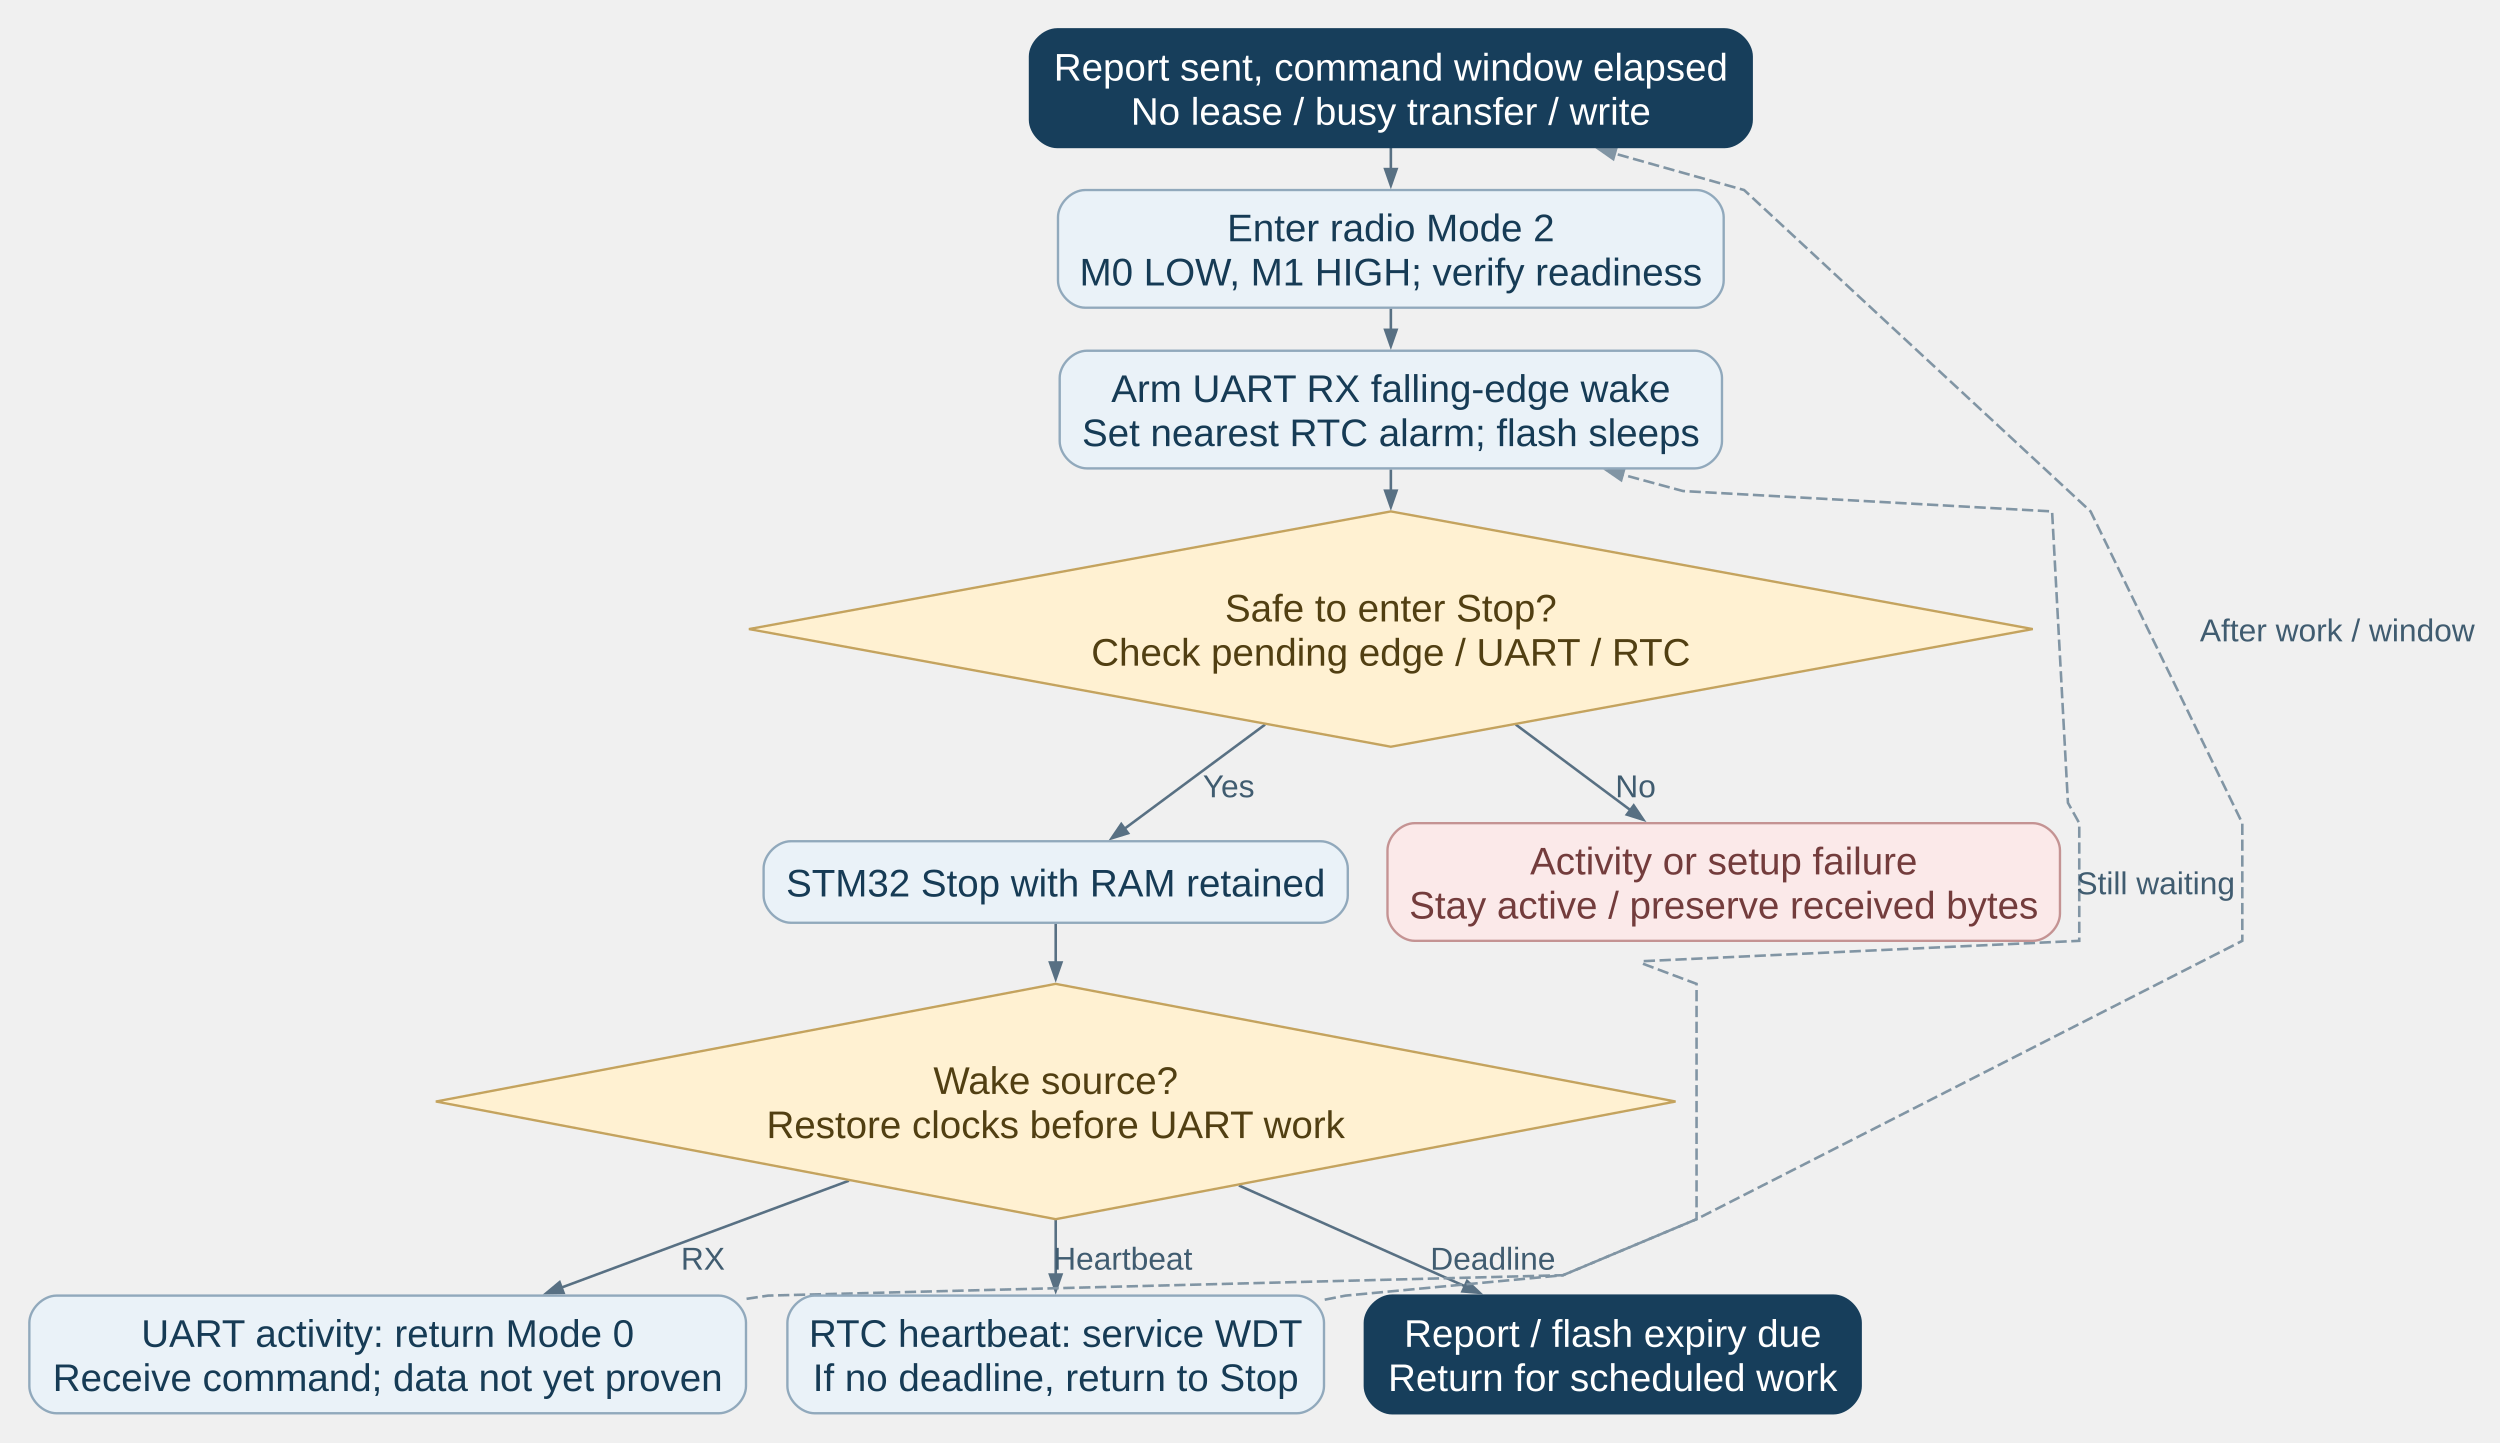
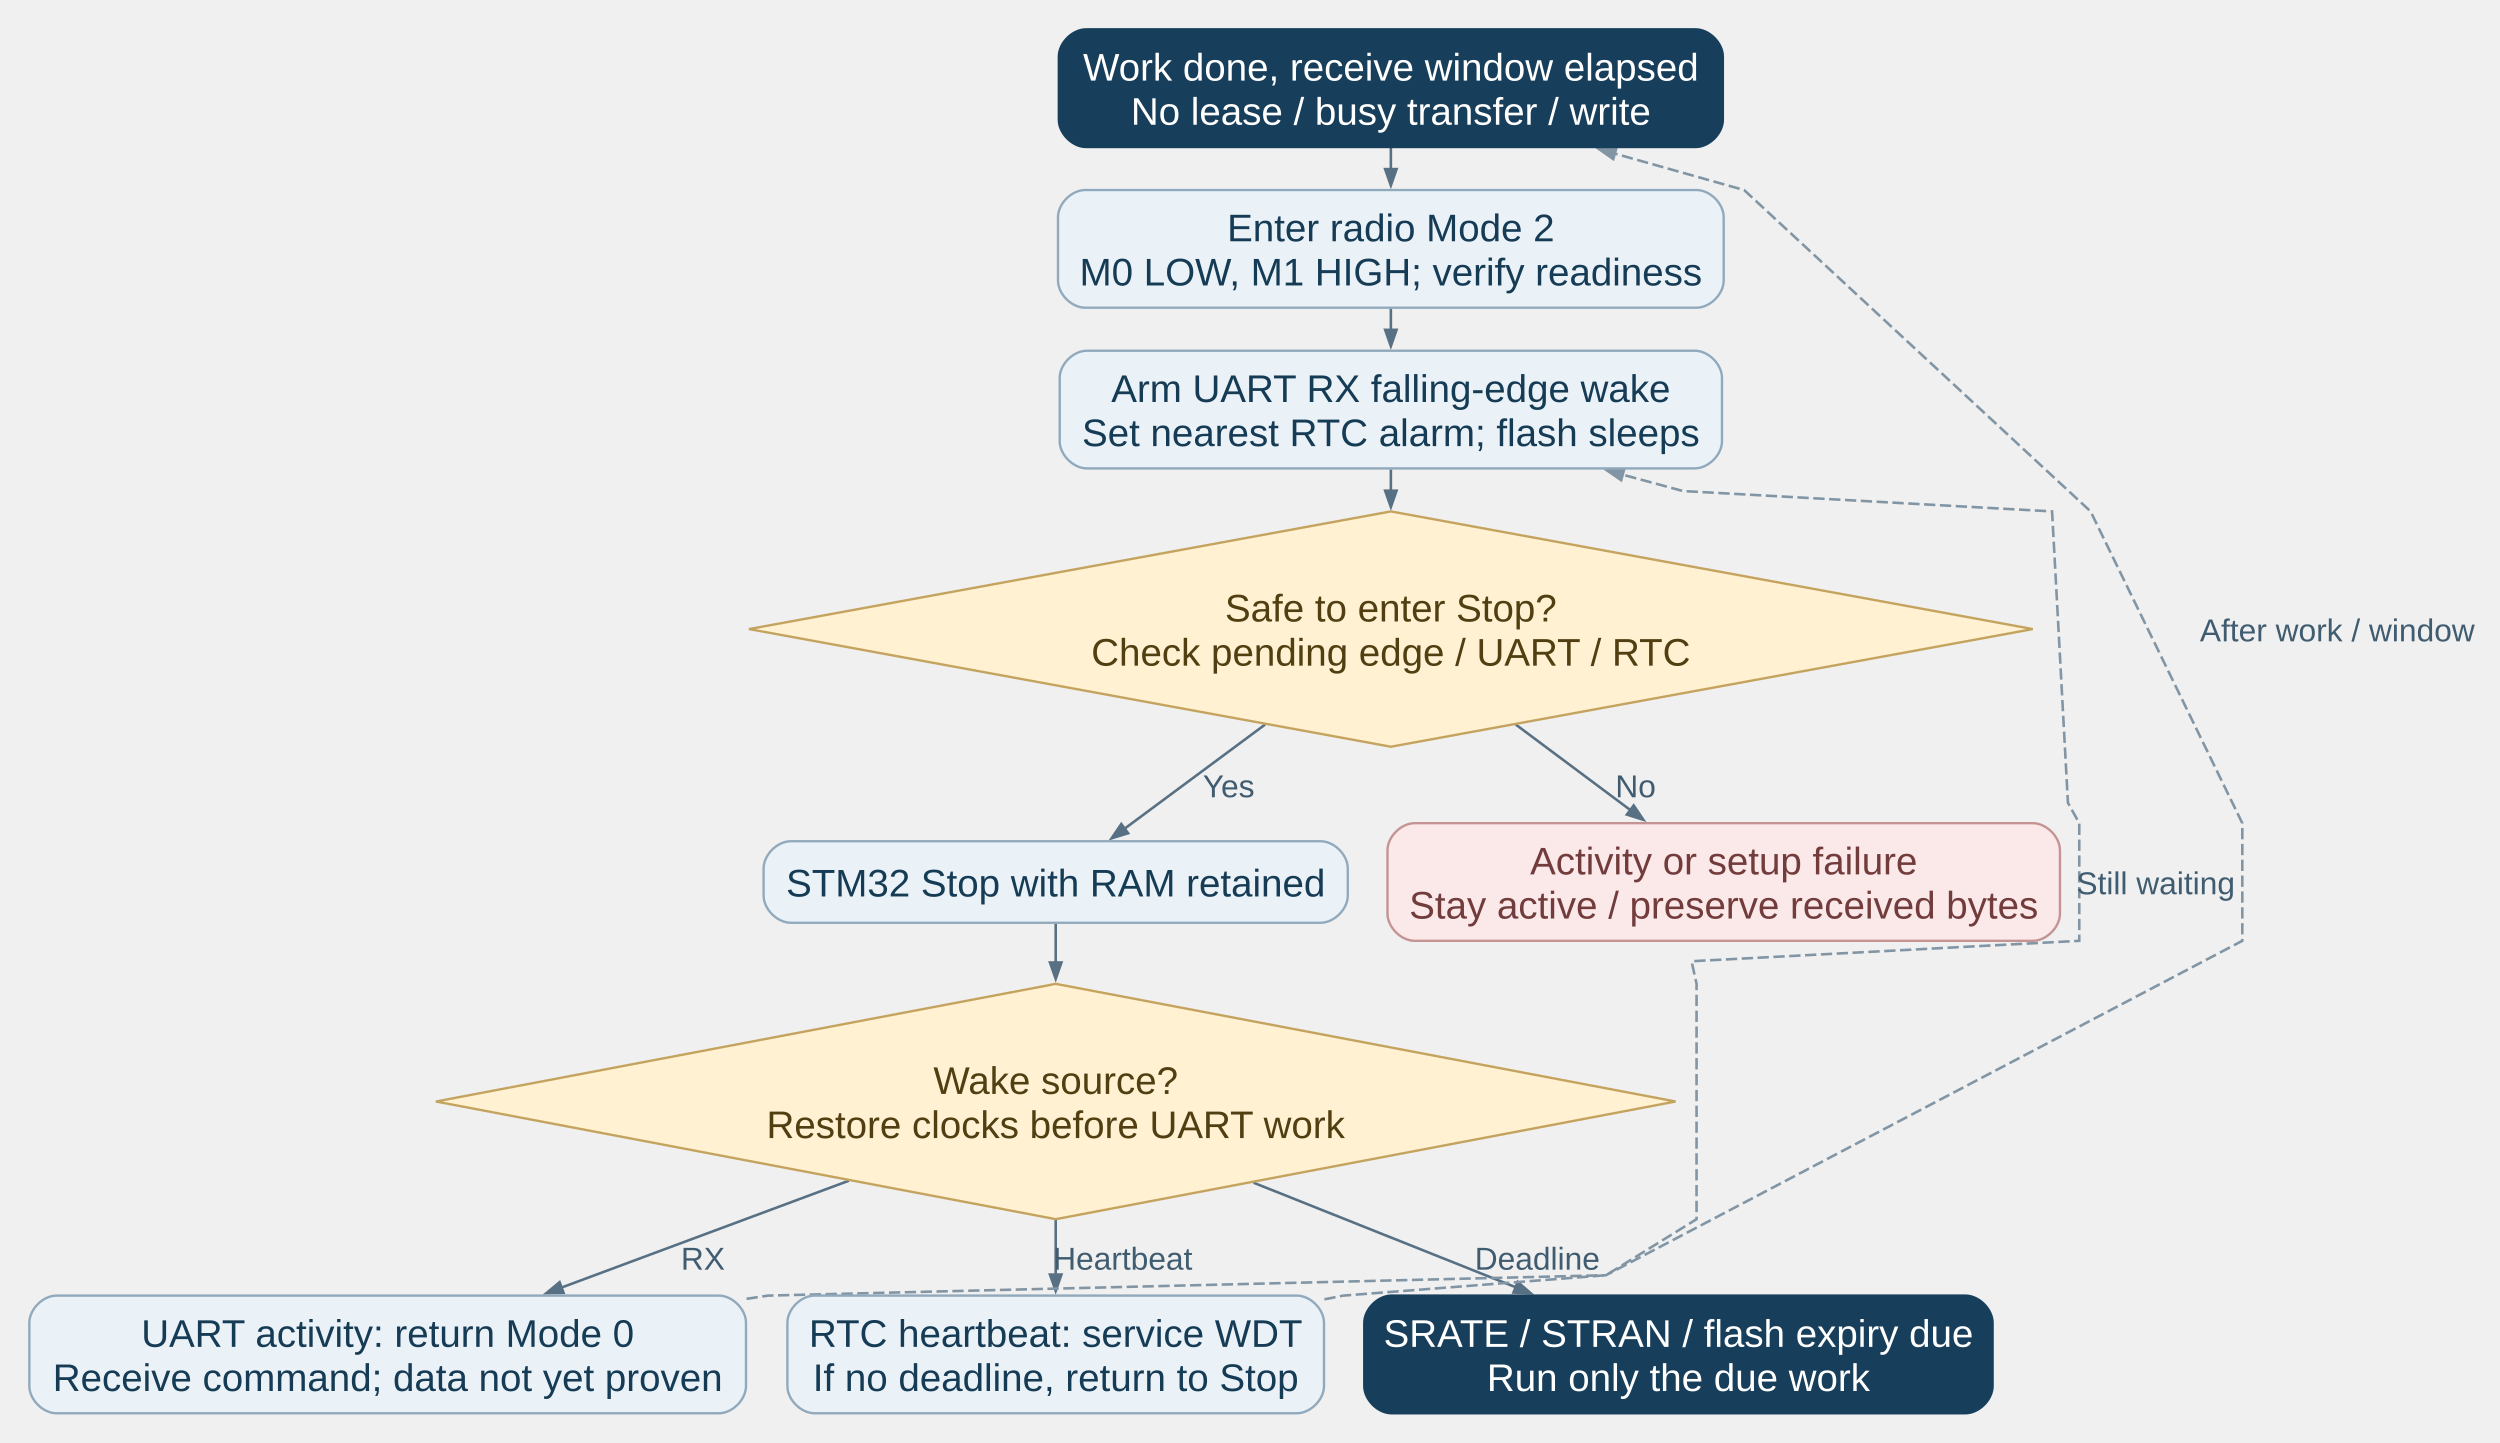
<svg xmlns="http://www.w3.org/2000/svg" width="1104pt" height="637pt" viewBox="0.00 0.00 1104.00 637.00">
  <g id="graph0" class="graph" transform="scale(1 1) rotate(0) translate(12.96 624.1)">
    <g id="edge1" class="edge">
      <path fill="none" stroke="#587083" stroke-width="1.15" d="M601.24,-558.87C601.24,-555.78 601.24,-552.58 601.24,-549.39" />
      <polygon fill="#587083" stroke="#587083" stroke-width="1.15" points="603.76,-549.42 601.24,-542.22 598.72,-549.42 603.76,-549.42" />
    </g>
    <g id="edge2" class="edge">
      <path fill="none" stroke="#587083" stroke-width="1.15" d="M601.24,-487.91C601.24,-484.82 601.24,-481.62 601.24,-478.43" />
      <polygon fill="#587083" stroke="#587083" stroke-width="1.15" points="603.76,-478.46 601.24,-471.26 598.72,-478.46 603.76,-478.46" />
    </g>
    <g id="edge3" class="edge">
      <path fill="none" stroke="#587083" stroke-width="1.15" d="M601.24,-416.8C601.24,-413.76 601.24,-410.57 601.24,-407.3" />
      <polygon fill="#587083" stroke="#587083" stroke-width="1.15" points="603.76,-407.42 601.24,-400.22 598.72,-407.42 603.76,-407.42" />
    </g>
    <g id="edge4" class="edge">
      <path fill="none" stroke="#587083" stroke-width="1.15" d="M545.7,-304.14C524.56,-288.47 501.27,-271.21 483.35,-257.93" />
      <polygon fill="#587083" stroke="#587083" stroke-width="1.15" points="485.2,-256.16 477.91,-253.9 482.2,-260.21 485.2,-256.16" />
      <text xml:space="preserve" text-anchor="middle" x="529.62" y="-272.04" font-family="Arial" font-size="14.00" fill="#405c70">Yes</text>
    </g>
    <g id="edge5" class="edge">
      <path fill="none" stroke="#587083" stroke-width="1.15" d="M656.39,-304.14C673.2,-291.6 691.39,-278.03 707.1,-266.3" />
      <polygon fill="#587083" stroke="#587083" stroke-width="1.15" points="708.48,-268.42 712.74,-262.09 705.46,-264.38 708.48,-268.42" />
      <text xml:space="preserve" text-anchor="middle" x="709.31" y="-272.04" font-family="Arial" font-size="14.00" fill="#405c70">No</text>
    </g>
    <g id="edge6" class="edge">
      <path fill="none" stroke="#587083" stroke-width="1.15" d="M453.24,-216.2C453.24,-211.04 453.24,-205.09 453.24,-198.82" />
      <polygon fill="#587083" stroke="#587083" stroke-width="1.15" points="455.76,-199.05 453.24,-191.85 450.72,-199.05 455.76,-199.05" />
    </g>
    <g id="edge7" class="edge">
      <path fill="none" stroke="#587083" stroke-width="1.15" d="M361.92,-102.71C321.16,-87.56 273.67,-69.9 234.81,-55.45" />
      <polygon fill="#587083" stroke="#587083" stroke-width="1.15" points="235.91,-53.17 228.28,-53.02 234.15,-57.9 235.91,-53.17" />
      <text xml:space="preserve" text-anchor="middle" x="297.45" y="-63.41" font-family="Arial" font-size="14.00" fill="#405c70">RX</text>
    </g>
    <g id="edge8" class="edge">
      <path fill="none" stroke="#587083" stroke-width="1.15" d="M453.24,-85.36C453.24,-77.1 453.24,-68.74 453.24,-61.02" />
      <polygon fill="#587083" stroke="#587083" stroke-width="1.15" points="455.76,-61.24 453.24,-54.04 450.72,-61.24 455.76,-61.24" />
      <text xml:space="preserve" text-anchor="middle" x="482.86" y="-63.41" font-family="Arial" font-size="14.00" fill="#405c70">Heartbeat</text>
    </g>
    <g id="edge9" class="edge">
-       <path fill="none" stroke="#587083" stroke-width="1.15" d="M534.13,-100.6C566.52,-86.16 603.35,-69.74 633.99,-56.07" />
-       <polygon fill="#587083" stroke="#587083" stroke-width="1.15" points="634.91,-58.42 640.46,-53.19 632.85,-53.82 634.91,-58.42" />
-       <text xml:space="preserve" text-anchor="middle" x="646.29" y="-63.41" font-family="Arial" font-size="14.00" fill="#405c70">Deadline</text>
+       <path fill="none" stroke="#587083" stroke-width="1.15" d="M540.62,-101.81C578.06,-86.88 621.23,-69.66 656.71,-55.51" />
+       <polygon fill="#587083" stroke="#587083" stroke-width="1.15" points="657.26,-58 663.01,-53 655.39,-53.32 657.26,-58" />
+       <text xml:space="preserve" text-anchor="middle" x="665.91" y="-63.41" font-family="Arial" font-size="14.00" fill="#405c70">Deadline</text>
    </g>
    <g id="edge11" class="edge">
-       <path fill="none" stroke="#8195a4" stroke-width="1.15" stroke-dasharray="5,2" d="M316.72,-50.55C322.73,-51.44 326.24,-51.96 326.24,-51.96 326.24,-51.96 677.24,-60.96 677.24,-60.96 677.24,-60.96 736.24,-85.71 736.24,-85.71 736.24,-85.71 977.24,-208.63 977.24,-208.63 977.24,-208.63 977.24,-260.59 977.24,-260.59 977.24,-260.59 910.24,-398.26 910.24,-398.26 910.24,-398.26 757.24,-540.18 757.24,-540.18 757.24,-540.18 730.94,-547.59 699.94,-556.33" />
+       <path fill="none" stroke="#8195a4" stroke-width="1.15" stroke-dasharray="5,2" d="M316.72,-50.55C322.73,-51.44 326.24,-51.96 326.24,-51.96 326.24,-51.96 696.24,-60.96 696.24,-60.96 696.24,-60.96 977.24,-208.63 977.24,-208.63 977.24,-208.63 977.24,-260.59 977.24,-260.59 977.24,-260.59 910.24,-398.26 910.24,-398.26 910.24,-398.26 757.24,-540.18 757.24,-540.18 757.24,-540.18 730.94,-547.59 699.94,-556.33" />
      <polygon fill="#8195a4" stroke="#8195a4" stroke-width="1.15" points="699.45,-553.85 693.2,-558.23 700.82,-558.7 699.45,-553.85" />
      <text xml:space="preserve" text-anchor="middle" x="1019.19" y="-340.88" font-family="Arial" font-size="14.00" fill="#405c70">After work / window</text>
    </g>
    <g id="edge10" class="edge">
-       <path fill="none" stroke="#8195a4" stroke-width="1.15" stroke-dasharray="5,2" d="M572.03,-50.16C577.79,-51.29 581.24,-51.96 581.24,-51.96 581.24,-51.96 677.24,-60.96 677.24,-60.96 677.24,-60.96 736.24,-85.71 736.24,-85.71 736.24,-85.71 736.24,-189.63 736.24,-189.63 736.24,-189.63 712.24,-198.63 712.24,-198.63 712.24,-198.63 712.24,-199.63 712.24,-199.63 712.24,-199.63 905.24,-208.63 905.24,-208.63 905.24,-208.63 905.24,-260.59 905.24,-260.59 905.24,-260.59 900.24,-269.59 900.24,-269.59 900.24,-269.59 893.24,-398.26 893.24,-398.26 893.24,-398.26 730.24,-407.26 730.24,-407.26 730.24,-407.26 719.18,-410.26 703.55,-414.5" />
+       <path fill="none" stroke="#8195a4" stroke-width="1.15" stroke-dasharray="5,2" d="M571.9,-50.32C577.13,-51.35 580.24,-51.96 580.24,-51.96 580.24,-51.96 696.24,-60.96 696.24,-60.96 696.24,-60.96 736.24,-85.71 736.24,-85.71 736.24,-85.71 736.24,-189.63 736.24,-189.63 736.24,-189.63 734.24,-198.63 734.24,-198.63 734.24,-198.63 734.24,-199.63 734.24,-199.63 734.24,-199.63 905.24,-208.63 905.24,-208.63 905.24,-208.63 905.24,-260.59 905.24,-260.59 905.24,-260.59 900.24,-269.59 900.24,-269.59 900.24,-269.59 893.24,-398.26 893.24,-398.26 893.24,-398.26 730.24,-407.26 730.24,-407.26 730.24,-407.26 719.18,-410.26 703.55,-414.5" />
      <polygon fill="#8195a4" stroke="#8195a4" stroke-width="1.15" points="702.95,-412.05 696.67,-416.36 704.27,-416.91 702.95,-412.05" />
      <text xml:space="preserve" text-anchor="middle" x="938.99" y="-229.19" font-family="Arial" font-size="14.00" fill="#405c70">Still waiting</text>
    </g>
    <g id="node1" class="node">
-       <path fill="#173e5b" stroke="#173e5b" stroke-width="1.05" d="M748.6,-611.14C748.6,-611.14 453.88,-611.14 453.88,-611.14 447.88,-611.14 441.88,-605.14 441.88,-599.14 441.88,-599.14 441.88,-571.18 441.88,-571.18 441.88,-565.18 447.88,-559.18 453.88,-559.18 453.88,-559.18 748.6,-559.18 748.6,-559.18 754.6,-559.18 760.6,-565.18 760.6,-571.18 760.6,-571.18 760.6,-599.14 760.6,-599.14 760.6,-605.14 754.6,-611.14 748.6,-611.14" />
-       <text xml:space="preserve" text-anchor="middle" x="601.24" y="-588.51" font-family="Arial" font-size="17.00" fill="white">Report sent, command window elapsed</text>
+       <path fill="#173e5b" stroke="#173e5b" stroke-width="1.05" d="M735.85,-611.14C735.85,-611.14 466.62,-611.14 466.62,-611.14 460.62,-611.14 454.62,-605.14 454.62,-599.14 454.62,-599.14 454.62,-571.18 454.62,-571.18 454.62,-565.18 460.62,-559.18 466.62,-559.18 466.62,-559.18 735.85,-559.18 735.85,-559.18 741.85,-559.18 747.85,-565.18 747.85,-571.18 747.85,-571.18 747.85,-599.14 747.85,-599.14 747.85,-605.14 741.85,-611.14 735.85,-611.14" />
+       <text xml:space="preserve" text-anchor="middle" x="601.24" y="-588.51" font-family="Arial" font-size="17.00" fill="white">Work done, receive window elapsed</text>
      <text xml:space="preserve" text-anchor="middle" x="601.24" y="-569.01" font-family="Arial" font-size="17.00" fill="white">No lease / busy transfer / write</text>
    </g>
    <g id="node2" class="node">
      <path fill="#eaf2f8" stroke="#91a9bc" stroke-width="1.05" d="M736.22,-540.18C736.22,-540.18 466.25,-540.18 466.25,-540.18 460.25,-540.18 454.25,-534.18 454.25,-528.18 454.25,-528.18 454.25,-500.22 454.25,-500.22 454.25,-494.22 460.25,-488.22 466.25,-488.22 466.25,-488.22 736.22,-488.22 736.22,-488.22 742.22,-488.22 748.22,-494.22 748.22,-500.22 748.22,-500.22 748.22,-528.18 748.22,-528.18 748.22,-534.18 742.22,-540.18 736.22,-540.18" />
      <text xml:space="preserve" text-anchor="middle" x="601.24" y="-517.55" font-family="Arial" font-size="17.00" fill="#163b55">Enter radio Mode 2</text>
      <text xml:space="preserve" text-anchor="middle" x="601.24" y="-498.05" font-family="Arial" font-size="17.00" fill="#163b55">M0 LOW, M1 HIGH; verify readiness</text>
    </g>
    <g id="node3" class="node">
      <path fill="#eaf2f8" stroke="#91a9bc" stroke-width="1.05" d="M735.47,-469.22C735.47,-469.22 467,-469.22 467,-469.22 461,-469.22 455,-463.22 455,-457.22 455,-457.22 455,-429.26 455,-429.26 455,-423.26 461,-417.26 467,-417.26 467,-417.26 735.47,-417.26 735.47,-417.26 741.47,-417.26 747.47,-423.26 747.47,-429.26 747.47,-429.26 747.47,-457.22 747.47,-457.22 747.47,-463.22 741.47,-469.22 735.47,-469.22" />
      <text xml:space="preserve" text-anchor="middle" x="601.24" y="-446.59" font-family="Arial" font-size="17.00" fill="#163b55">Arm UART RX falling-edge wake</text>
      <text xml:space="preserve" text-anchor="middle" x="601.24" y="-427.09" font-family="Arial" font-size="17.00" fill="#163b55">Set nearest RTC alarm; flash sleeps</text>
    </g>
    <g id="node4" class="node">
      <polygon fill="#fff1d2" stroke="#c4a35e" stroke-width="1.05" points="601.24,-398.26 317.76,-346.3 601.23,-294.34 884.71,-346.3 601.24,-398.26" />
      <text xml:space="preserve" text-anchor="middle" x="601.24" y="-349.65" font-family="Arial" font-size="17.00" fill="#513f12">Safe to enter Stop?</text>
      <text xml:space="preserve" text-anchor="middle" x="601.24" y="-330.15" font-family="Arial" font-size="17.00" fill="#513f12">Check pending edge / UART / RTC</text>
    </g>
    <g id="node5" class="node">
      <path fill="#eaf2f8" stroke="#91a9bc" stroke-width="1.05" d="M570.22,-252.61C570.22,-252.61 336.25,-252.61 336.25,-252.61 330.25,-252.61 324.25,-246.61 324.25,-240.61 324.25,-240.61 324.25,-228.61 324.25,-228.61 324.25,-222.61 330.25,-216.61 336.25,-216.61 336.25,-216.61 570.22,-216.61 570.22,-216.61 576.22,-216.61 582.22,-222.61 582.22,-228.61 582.22,-228.61 582.22,-240.61 582.22,-240.61 582.22,-246.61 576.22,-252.61 570.22,-252.61" />
      <text xml:space="preserve" text-anchor="middle" x="453.24" y="-228.21" font-family="Arial" font-size="17.00" fill="#163b55">STM32 Stop with RAM retained</text>
    </g>
    <g id="node6" class="node">
      <polygon fill="#fff1d2" stroke="#c4a35e" stroke-width="1.05" points="453.24,-189.63 179.51,-137.67 453.23,-85.71 726.96,-137.67 453.24,-189.63" />
      <text xml:space="preserve" text-anchor="middle" x="453.24" y="-141.02" font-family="Arial" font-size="17.00" fill="#513f12">Wake source?</text>
      <text xml:space="preserve" text-anchor="middle" x="453.24" y="-121.52" font-family="Arial" font-size="17.00" fill="#513f12">Restore clocks before UART work</text>
    </g>
    <g id="node7" class="node">
      <path fill="#eaf2f8" stroke="#91a9bc" stroke-width="1.05" d="M304.47,-51.96C304.47,-51.96 12,-51.96 12,-51.96 6,-51.96 0,-45.96 0,-39.96 0,-39.96 0,-12 0,-12 0,-6 6,0 12,0 12,0 304.47,0 304.47,0 310.47,0 316.47,-6 316.47,-12 316.47,-12 316.47,-39.96 316.47,-39.96 316.47,-45.96 310.47,-51.96 304.47,-51.96" />
      <text xml:space="preserve" text-anchor="middle" x="158.24" y="-29.33" font-family="Arial" font-size="17.00" fill="#163b55">UART activity: return Mode 0</text>
      <text xml:space="preserve" text-anchor="middle" x="158.24" y="-9.83" font-family="Arial" font-size="17.00" fill="#163b55">Receive command; data not yet proven</text>
    </g>
    <g id="node8" class="node">
      <path fill="#eaf2f8" stroke="#91a9bc" stroke-width="1.05" d="M559.72,-51.96C559.72,-51.96 346.75,-51.96 346.75,-51.96 340.75,-51.96 334.75,-45.96 334.75,-39.96 334.75,-39.96 334.75,-12 334.75,-12 334.75,-6 340.75,0 346.75,0 346.75,0 559.72,0 559.72,0 565.72,0 571.72,-6 571.72,-12 571.72,-12 571.72,-39.96 571.72,-39.96 571.72,-45.96 565.72,-51.96 559.72,-51.96" />
      <text xml:space="preserve" text-anchor="middle" x="453.24" y="-29.33" font-family="Arial" font-size="17.00" fill="#163b55">RTC heartbeat: service WDT</text>
      <text xml:space="preserve" text-anchor="middle" x="453.24" y="-9.83" font-family="Arial" font-size="17.00" fill="#163b55">If no deadline, return to Stop</text>
    </g>
    <g id="node9" class="node">
-       <path fill="#173e5b" stroke="#173e5b" stroke-width="1.05" d="M796.72,-51.96C796.72,-51.96 601.75,-51.96 601.75,-51.96 595.75,-51.96 589.75,-45.96 589.75,-39.96 589.75,-39.96 589.75,-12 589.75,-12 589.75,-6 595.75,0 601.75,0 601.75,0 796.72,0 796.72,0 802.72,0 808.72,-6 808.72,-12 808.72,-12 808.72,-39.96 808.72,-39.96 808.72,-45.96 802.72,-51.96 796.72,-51.96" />
-       <text xml:space="preserve" text-anchor="middle" x="699.24" y="-29.33" font-family="Arial" font-size="17.00" fill="white">Report / flash expiry due</text>
-       <text xml:space="preserve" text-anchor="middle" x="699.24" y="-9.83" font-family="Arial" font-size="17.00" fill="white">Return for scheduled work</text>
+       <path fill="#173e5b" stroke="#173e5b" stroke-width="1.05" d="M854.97,-51.96C854.97,-51.96 601.5,-51.96 601.5,-51.96 595.5,-51.96 589.5,-45.96 589.5,-39.96 589.5,-39.96 589.5,-12 589.5,-12 589.5,-6 595.5,0 601.5,0 601.5,0 854.97,0 854.97,0 860.97,0 866.97,-6 866.97,-12 866.97,-12 866.97,-39.96 866.97,-39.96 866.97,-45.96 860.97,-51.96 854.97,-51.96" />
+       <text xml:space="preserve" text-anchor="middle" x="728.24" y="-29.33" font-family="Arial" font-size="17.00" fill="white">SRATE / STRAN / flash expiry due</text>
+       <text xml:space="preserve" text-anchor="middle" x="728.24" y="-9.83" font-family="Arial" font-size="17.00" fill="white">Run only the due work</text>
    </g>
    <g id="node10" class="node">
      <path fill="#fbe9e9" stroke="#c49393" stroke-width="1.05" d="M884.72,-260.59C884.72,-260.59 611.75,-260.59 611.75,-260.59 605.75,-260.59 599.75,-254.59 599.75,-248.59 599.75,-248.59 599.75,-220.63 599.75,-220.63 599.75,-214.63 605.75,-208.63 611.75,-208.63 611.75,-208.63 884.72,-208.63 884.72,-208.63 890.72,-208.63 896.72,-214.63 896.72,-220.63 896.72,-220.63 896.72,-248.59 896.72,-248.59 896.72,-254.59 890.72,-260.59 884.72,-260.59" />
      <text xml:space="preserve" text-anchor="middle" x="748.24" y="-237.96" font-family="Arial" font-size="17.00" fill="#733c3c">Activity or setup failure</text>
      <text xml:space="preserve" text-anchor="middle" x="748.24" y="-218.46" font-family="Arial" font-size="17.00" fill="#733c3c">Stay active / preserve received bytes</text>
    </g>
  </g>
</svg>
